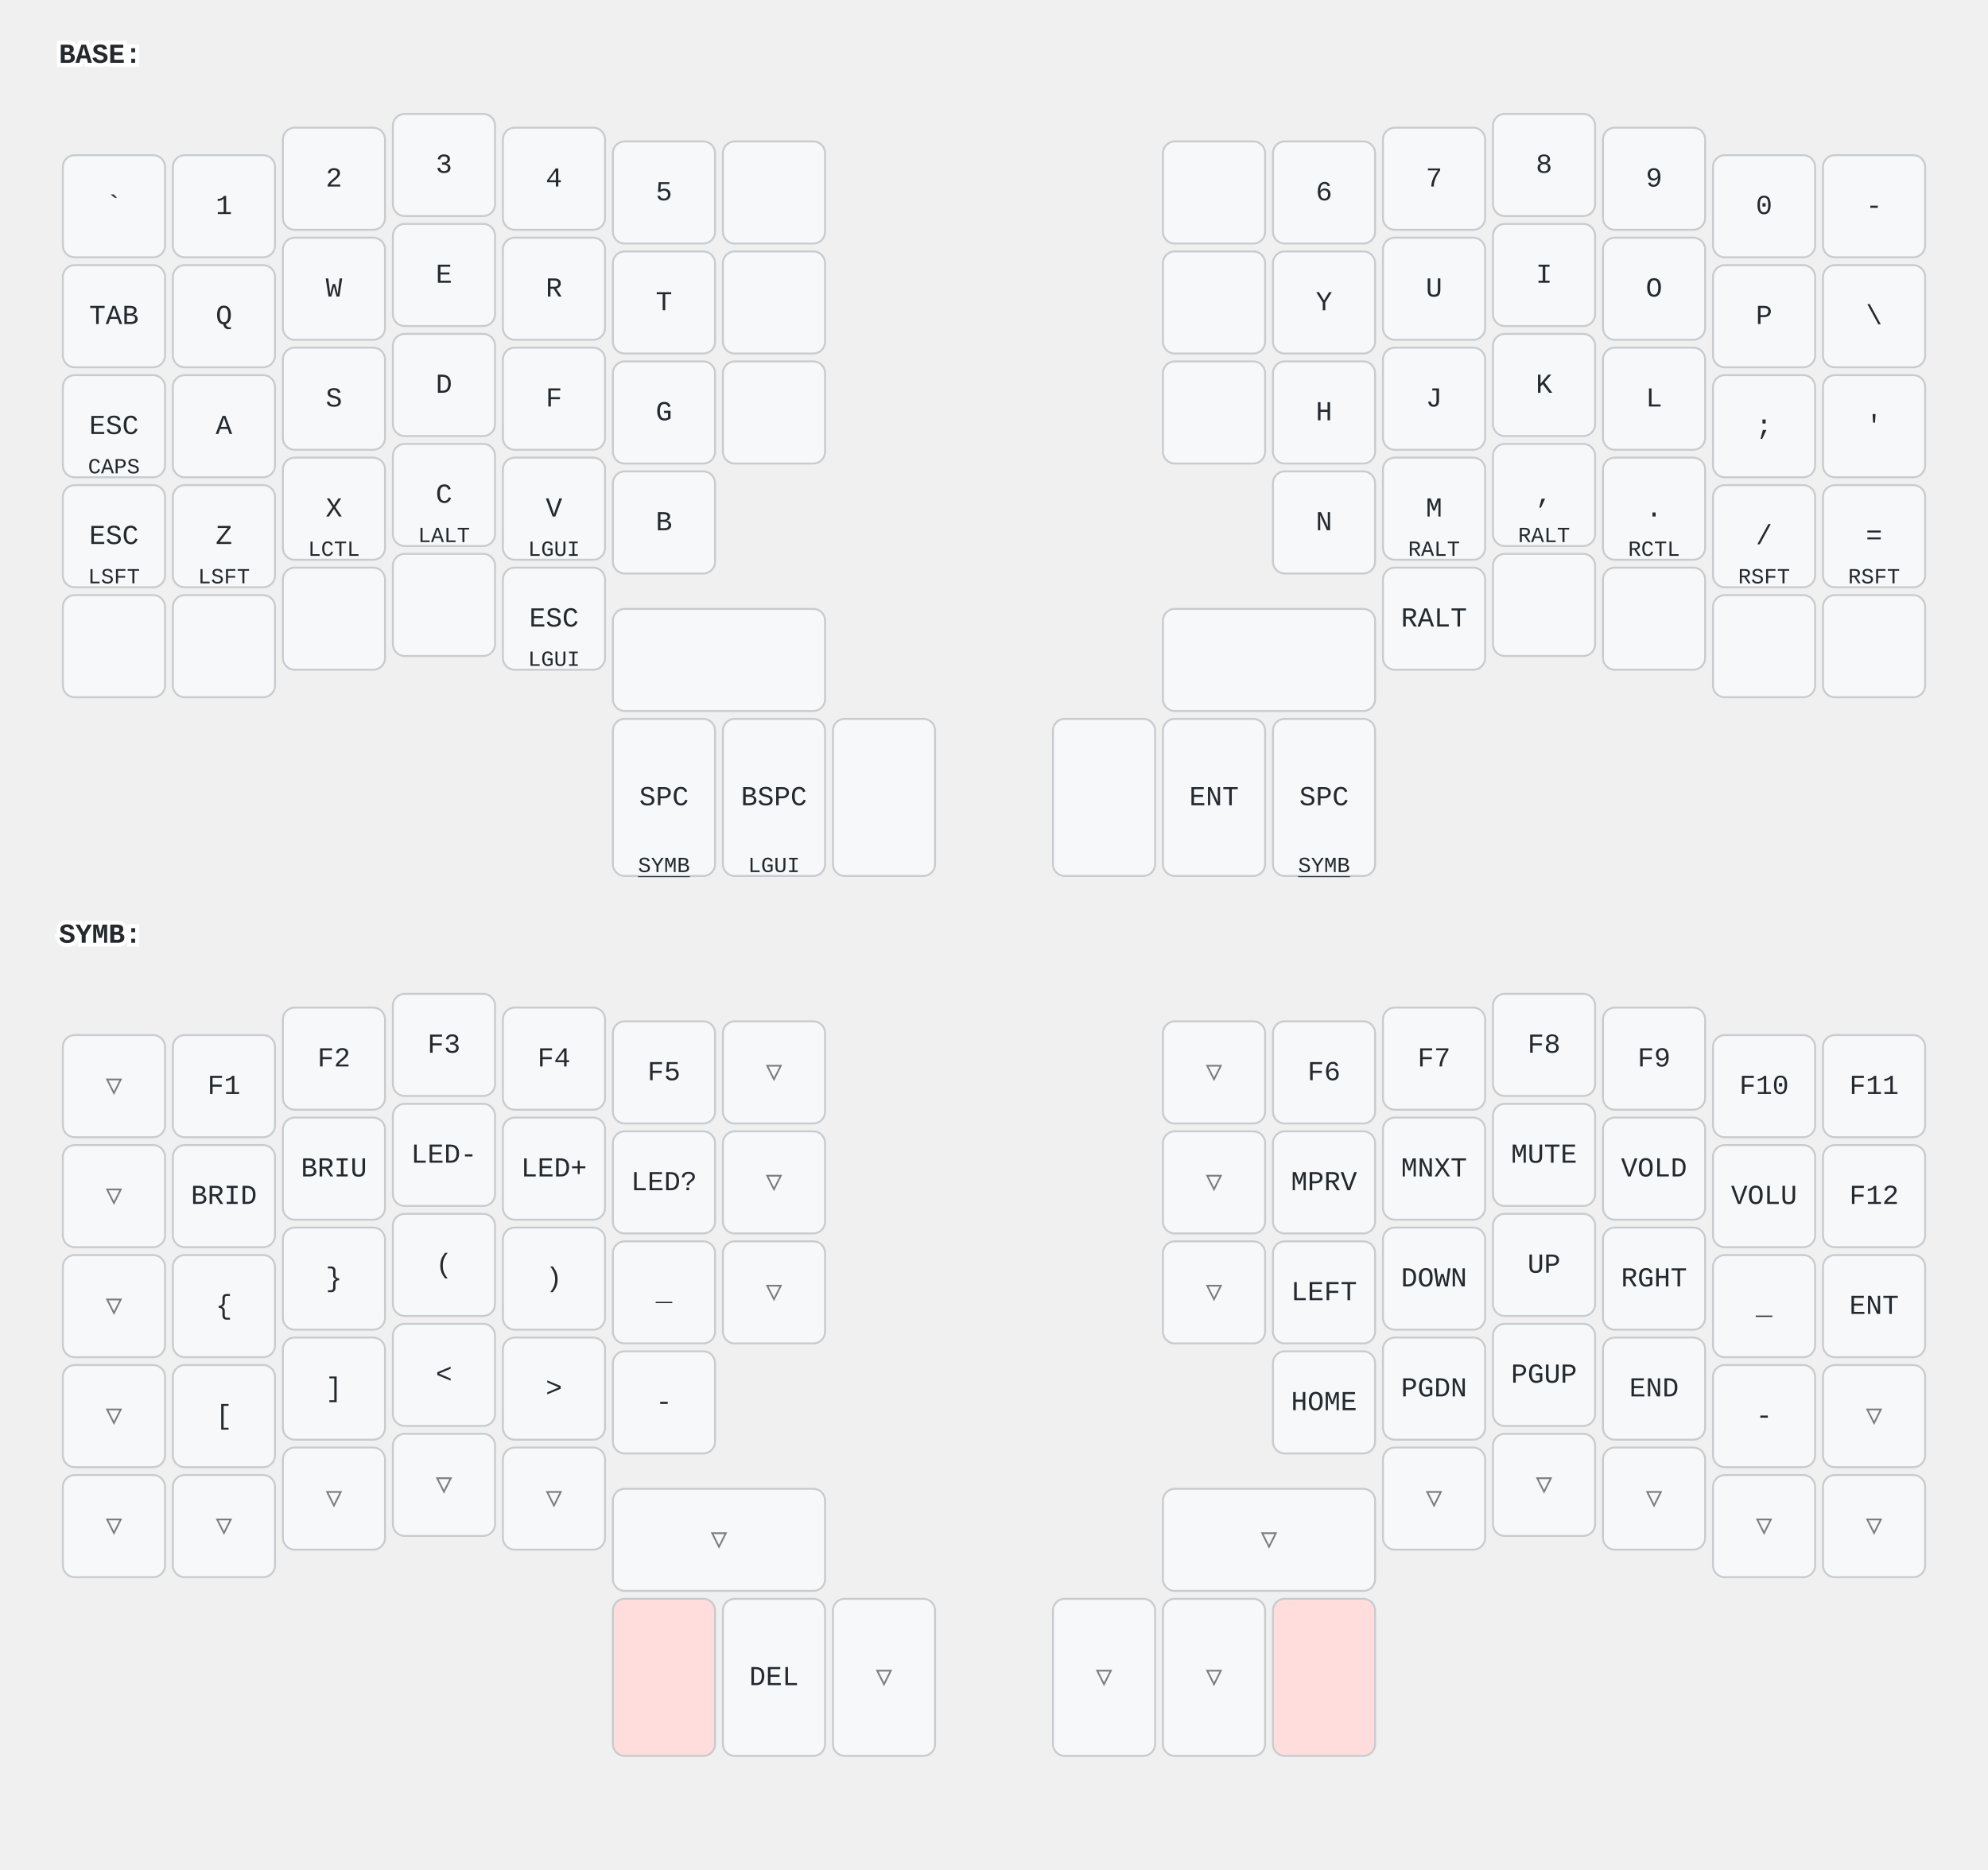
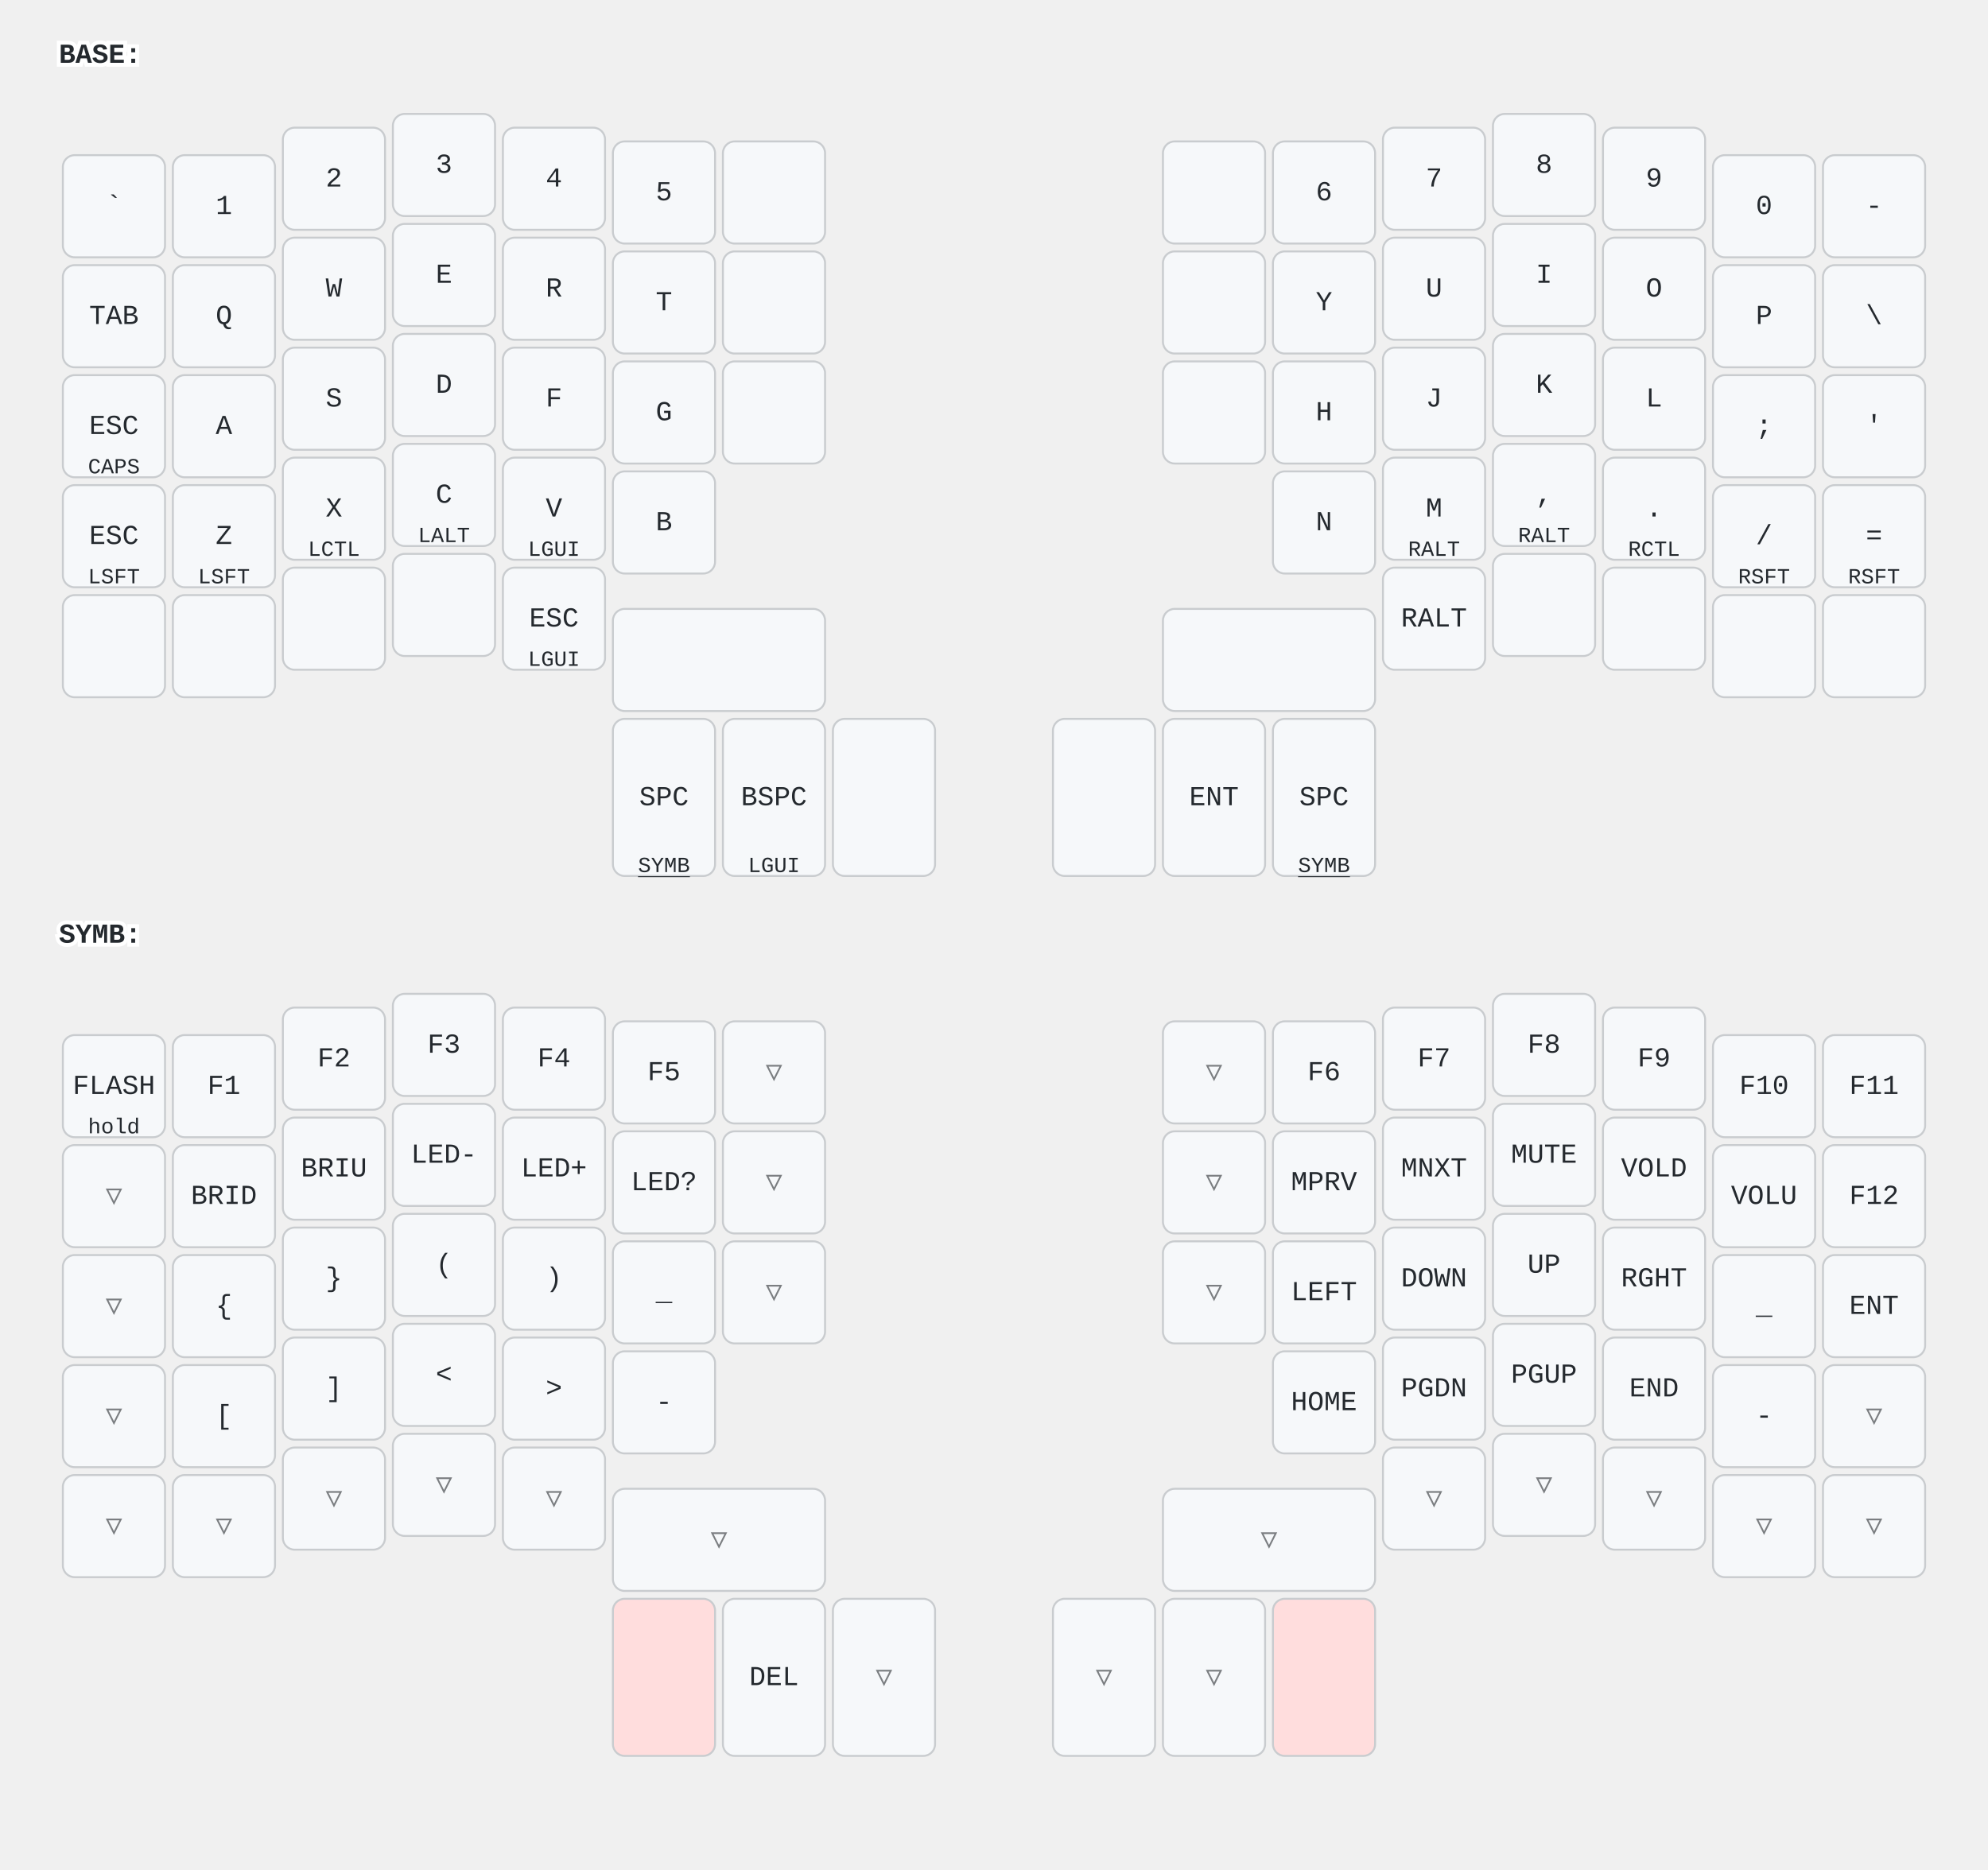
<svg xmlns="http://www.w3.org/2000/svg" width="1012" height="952" viewBox="0 0 1012 952" class="keymap">
  <style>/* inherit to force styles through use tags */
svg path {
    fill: inherit;
}

/* font and background color specifications */
svg.keymap {
    font-family: SFMono-Regular,Consolas,Liberation Mono,Menlo,monospace;
    font-size: 14px;
    font-kerning: normal;
    text-rendering: optimizeLegibility;
    fill: #24292e;
}

/* default key styling */
rect.key {
    fill: #f6f8fa;
}

rect.key, rect.combo {
    stroke: #c9cccf;
    stroke-width: 1;
}

/* default key side styling, only used is draw_key_sides is set */
rect.side {
    filter: brightness(90%);
}

/* color accent for combo boxes */
rect.combo, rect.combo-separate {
    fill: #cdf;
}

/* color accent for held keys */
rect.held, rect.combo.held {
    fill: #fdd;
}

/* color accent for ghost (optional) keys */
rect.ghost, rect.combo.ghost {
    stroke-dasharray: 4, 4;
    stroke-width: 2;
}

text {
    text-anchor: middle;
    dominant-baseline: middle;
}

/* styling for layer labels */
text.label {
    font-weight: bold;
    text-anchor: start;
    stroke: white;
    stroke-width: 4;
    paint-order: stroke;
}

/* styling for optional footer */
text.footer {
    text-anchor: end;
    dominant-baseline: auto;
    stroke: white;
    stroke-width: 4;
    paint-order: stroke;
}

/* styling for combo tap, and key non-tap label text */
text.combo, text.hold, text.shifted, text.left, text.right, text.tl, text.tr, text.bl, text.br {
    font-size: 11px;
}

text.hold, text.bl, text.br {
    text-anchor: middle;
    dominant-baseline: auto;
}

text.shifted, text.tl, text.tr {
    text-anchor: middle;
    dominant-baseline: hanging;
}

text.left, text.tl, text.bl {
    text-anchor: start;
}

text.right, text.tr, text.br {
    text-anchor: end;
}

text.layer-activator {
    text-decoration: underline;
}

/* styling for hold/shifted label text in combo box */
text.combo.hold, text.combo.shifted, text.combo.left, text.combo.right {
    font-size: 8px;
}

/* lighter symbol for transparent keys */
text.trans {
    fill: #7b7e81;
}

/* styling for combo dendrons */
path.combo {
    stroke-width: 1;
    stroke: gray;
    fill: none;
}

/* Start Tabler Icons Cleanup */
/* cannot use height/width with glyphs */
.icon-tabler &gt; path {
    fill: inherit;
    stroke: inherit;
    stroke-width: 2;
}
/* hide tabler's default box */
.icon-tabler &gt; path[stroke="none"][fill="none"] {
    visibility: hidden;
}
/* End Tabler Icons Cleanup */

@media (prefers-color-scheme: dark) {
svg.keymap { fill: #d1d6db; }
rect.key { fill: #3f4750; }
rect.key, rect.combo { stroke: #60666c; }
rect.combo, rect.combo-separate { fill: #1f3d7a; }
rect.held, rect.combo.held { fill: #854747; }
text.label, text.footer { stroke: black; }
text.trans { fill: #7e8184; }
path.combo { stroke: #7f7f7f; }

}</style>
  <g transform="translate(30, 0)" class="layer-BASE">
    <text x="0" y="28" class="label" id="BASE">BASE:</text>
    <g transform="translate(0, 56)">
      <g transform="translate(28, 49)" class="key keypos-0">
        <rect rx="6" ry="6" x="-26" y="-26" width="52" height="52" class="key" />
        <text x="0" y="0" class="key tap">`</text>
      </g>
      <g transform="translate(84, 49)" class="key keypos-1">
        <rect rx="6" ry="6" x="-26" y="-26" width="52" height="52" class="key" />
        <text x="0" y="0" class="key tap">1</text>
      </g>
      <g transform="translate(140, 35)" class="key keypos-2">
        <rect rx="6" ry="6" x="-26" y="-26" width="52" height="52" class="key" />
        <text x="0" y="0" class="key tap">2</text>
      </g>
      <g transform="translate(196, 28)" class="key keypos-3">
        <rect rx="6" ry="6" x="-26" y="-26" width="52" height="52" class="key" />
        <text x="0" y="0" class="key tap">3</text>
      </g>
      <g transform="translate(252, 35)" class="key keypos-4">
        <rect rx="6" ry="6" x="-26" y="-26" width="52" height="52" class="key" />
        <text x="0" y="0" class="key tap">4</text>
      </g>
      <g transform="translate(308, 42)" class="key keypos-5">
        <rect rx="6" ry="6" x="-26" y="-26" width="52" height="52" class="key" />
        <text x="0" y="0" class="key tap">5</text>
      </g>
      <g transform="translate(364, 42)" class="key keypos-6">
        <rect rx="6" ry="6" x="-26" y="-26" width="52" height="52" class="key" />
      </g>
      <g transform="translate(588, 42)" class="key keypos-7">
        <rect rx="6" ry="6" x="-26" y="-26" width="52" height="52" class="key" />
      </g>
      <g transform="translate(644, 42)" class="key keypos-8">
        <rect rx="6" ry="6" x="-26" y="-26" width="52" height="52" class="key" />
        <text x="0" y="0" class="key tap">6</text>
      </g>
      <g transform="translate(700, 35)" class="key keypos-9">
        <rect rx="6" ry="6" x="-26" y="-26" width="52" height="52" class="key" />
        <text x="0" y="0" class="key tap">7</text>
      </g>
      <g transform="translate(756, 28)" class="key keypos-10">
        <rect rx="6" ry="6" x="-26" y="-26" width="52" height="52" class="key" />
        <text x="0" y="0" class="key tap">8</text>
      </g>
      <g transform="translate(812, 35)" class="key keypos-11">
        <rect rx="6" ry="6" x="-26" y="-26" width="52" height="52" class="key" />
        <text x="0" y="0" class="key tap">9</text>
      </g>
      <g transform="translate(868, 49)" class="key keypos-12">
        <rect rx="6" ry="6" x="-26" y="-26" width="52" height="52" class="key" />
        <text x="0" y="0" class="key tap">0</text>
      </g>
      <g transform="translate(924, 49)" class="key keypos-13">
        <rect rx="6" ry="6" x="-26" y="-26" width="52" height="52" class="key" />
        <text x="0" y="0" class="key tap">-</text>
      </g>
      <g transform="translate(28, 105)" class="key keypos-14">
        <rect rx="6" ry="6" x="-26" y="-26" width="52" height="52" class="key" />
        <text x="0" y="0" class="key tap">TAB</text>
      </g>
      <g transform="translate(84, 105)" class="key keypos-15">
        <rect rx="6" ry="6" x="-26" y="-26" width="52" height="52" class="key" />
        <text x="0" y="0" class="key tap">Q</text>
      </g>
      <g transform="translate(140, 91)" class="key keypos-16">
        <rect rx="6" ry="6" x="-26" y="-26" width="52" height="52" class="key" />
        <text x="0" y="0" class="key tap">W</text>
      </g>
      <g transform="translate(196, 84)" class="key keypos-17">
        <rect rx="6" ry="6" x="-26" y="-26" width="52" height="52" class="key" />
        <text x="0" y="0" class="key tap">E</text>
      </g>
      <g transform="translate(252, 91)" class="key keypos-18">
        <rect rx="6" ry="6" x="-26" y="-26" width="52" height="52" class="key" />
        <text x="0" y="0" class="key tap">R</text>
      </g>
      <g transform="translate(308, 98)" class="key keypos-19">
        <rect rx="6" ry="6" x="-26" y="-26" width="52" height="52" class="key" />
        <text x="0" y="0" class="key tap">T</text>
      </g>
      <g transform="translate(364, 98)" class="key keypos-20">
        <rect rx="6" ry="6" x="-26" y="-26" width="52" height="52" class="key" />
      </g>
      <g transform="translate(588, 98)" class="key keypos-21">
        <rect rx="6" ry="6" x="-26" y="-26" width="52" height="52" class="key" />
      </g>
      <g transform="translate(644, 98)" class="key keypos-22">
        <rect rx="6" ry="6" x="-26" y="-26" width="52" height="52" class="key" />
        <text x="0" y="0" class="key tap">Y</text>
      </g>
      <g transform="translate(700, 91)" class="key keypos-23">
        <rect rx="6" ry="6" x="-26" y="-26" width="52" height="52" class="key" />
        <text x="0" y="0" class="key tap">U</text>
      </g>
      <g transform="translate(756, 84)" class="key keypos-24">
        <rect rx="6" ry="6" x="-26" y="-26" width="52" height="52" class="key" />
        <text x="0" y="0" class="key tap">I</text>
      </g>
      <g transform="translate(812, 91)" class="key keypos-25">
        <rect rx="6" ry="6" x="-26" y="-26" width="52" height="52" class="key" />
        <text x="0" y="0" class="key tap">O</text>
      </g>
      <g transform="translate(868, 105)" class="key keypos-26">
        <rect rx="6" ry="6" x="-26" y="-26" width="52" height="52" class="key" />
        <text x="0" y="0" class="key tap">P</text>
      </g>
      <g transform="translate(924, 105)" class="key keypos-27">
        <rect rx="6" ry="6" x="-26" y="-26" width="52" height="52" class="key" />
        <text x="0" y="0" class="key tap">\</text>
      </g>
      <g transform="translate(28, 161)" class="key keypos-28">
        <rect rx="6" ry="6" x="-26" y="-26" width="52" height="52" class="key" />
        <text x="0" y="0" class="key tap">ESC</text>
        <text x="0" y="24" class="key hold">CAPS</text>
      </g>
      <g transform="translate(84, 161)" class="key keypos-29">
        <rect rx="6" ry="6" x="-26" y="-26" width="52" height="52" class="key" />
        <text x="0" y="0" class="key tap">A</text>
      </g>
      <g transform="translate(140, 147)" class="key keypos-30">
        <rect rx="6" ry="6" x="-26" y="-26" width="52" height="52" class="key" />
        <text x="0" y="0" class="key tap">S</text>
      </g>
      <g transform="translate(196, 140)" class="key keypos-31">
        <rect rx="6" ry="6" x="-26" y="-26" width="52" height="52" class="key" />
        <text x="0" y="0" class="key tap">D</text>
      </g>
      <g transform="translate(252, 147)" class="key keypos-32">
        <rect rx="6" ry="6" x="-26" y="-26" width="52" height="52" class="key" />
        <text x="0" y="0" class="key tap">F</text>
      </g>
      <g transform="translate(308, 154)" class="key keypos-33">
        <rect rx="6" ry="6" x="-26" y="-26" width="52" height="52" class="key" />
        <text x="0" y="0" class="key tap">G</text>
      </g>
      <g transform="translate(364, 154)" class="key keypos-34">
        <rect rx="6" ry="6" x="-26" y="-26" width="52" height="52" class="key" />
      </g>
      <g transform="translate(588, 154)" class="key keypos-35">
        <rect rx="6" ry="6" x="-26" y="-26" width="52" height="52" class="key" />
      </g>
      <g transform="translate(644, 154)" class="key keypos-36">
        <rect rx="6" ry="6" x="-26" y="-26" width="52" height="52" class="key" />
        <text x="0" y="0" class="key tap">H</text>
      </g>
      <g transform="translate(700, 147)" class="key keypos-37">
        <rect rx="6" ry="6" x="-26" y="-26" width="52" height="52" class="key" />
        <text x="0" y="0" class="key tap">J</text>
      </g>
      <g transform="translate(756, 140)" class="key keypos-38">
        <rect rx="6" ry="6" x="-26" y="-26" width="52" height="52" class="key" />
        <text x="0" y="0" class="key tap">K</text>
      </g>
      <g transform="translate(812, 147)" class="key keypos-39">
        <rect rx="6" ry="6" x="-26" y="-26" width="52" height="52" class="key" />
        <text x="0" y="0" class="key tap">L</text>
      </g>
      <g transform="translate(868, 161)" class="key keypos-40">
        <rect rx="6" ry="6" x="-26" y="-26" width="52" height="52" class="key" />
        <text x="0" y="0" class="key tap">;</text>
      </g>
      <g transform="translate(924, 161)" class="key keypos-41">
        <rect rx="6" ry="6" x="-26" y="-26" width="52" height="52" class="key" />
        <text x="0" y="0" class="key tap">'</text>
      </g>
      <g transform="translate(28, 217)" class="key keypos-42">
        <rect rx="6" ry="6" x="-26" y="-26" width="52" height="52" class="key" />
        <text x="0" y="0" class="key tap">ESC</text>
        <text x="0" y="24" class="key hold">LSFT</text>
      </g>
      <g transform="translate(84, 217)" class="key keypos-43">
        <rect rx="6" ry="6" x="-26" y="-26" width="52" height="52" class="key" />
        <text x="0" y="0" class="key tap">Z</text>
        <text x="0" y="24" class="key hold">LSFT</text>
      </g>
      <g transform="translate(140, 203)" class="key keypos-44">
        <rect rx="6" ry="6" x="-26" y="-26" width="52" height="52" class="key" />
        <text x="0" y="0" class="key tap">X</text>
        <text x="0" y="24" class="key hold">LCTL</text>
      </g>
      <g transform="translate(196, 196)" class="key keypos-45">
        <rect rx="6" ry="6" x="-26" y="-26" width="52" height="52" class="key" />
        <text x="0" y="0" class="key tap">C</text>
        <text x="0" y="24" class="key hold">LALT</text>
      </g>
      <g transform="translate(252, 203)" class="key keypos-46">
        <rect rx="6" ry="6" x="-26" y="-26" width="52" height="52" class="key" />
        <text x="0" y="0" class="key tap">V</text>
        <text x="0" y="24" class="key hold">LGUI</text>
      </g>
      <g transform="translate(308, 210)" class="key keypos-47">
        <rect rx="6" ry="6" x="-26" y="-26" width="52" height="52" class="key" />
        <text x="0" y="0" class="key tap">B</text>
      </g>
      <g transform="translate(644, 210)" class="key keypos-48">
        <rect rx="6" ry="6" x="-26" y="-26" width="52" height="52" class="key" />
        <text x="0" y="0" class="key tap">N</text>
      </g>
      <g transform="translate(700, 203)" class="key keypos-49">
        <rect rx="6" ry="6" x="-26" y="-26" width="52" height="52" class="key" />
        <text x="0" y="0" class="key tap">M</text>
        <text x="0" y="24" class="key hold">RALT</text>
      </g>
      <g transform="translate(756, 196)" class="key keypos-50">
        <rect rx="6" ry="6" x="-26" y="-26" width="52" height="52" class="key" />
        <text x="0" y="0" class="key tap">,</text>
        <text x="0" y="24" class="key hold">RALT</text>
      </g>
      <g transform="translate(812, 203)" class="key keypos-51">
        <rect rx="6" ry="6" x="-26" y="-26" width="52" height="52" class="key" />
        <text x="0" y="0" class="key tap">.</text>
        <text x="0" y="24" class="key hold">RCTL</text>
      </g>
      <g transform="translate(868, 217)" class="key keypos-52">
        <rect rx="6" ry="6" x="-26" y="-26" width="52" height="52" class="key" />
        <text x="0" y="0" class="key tap">/</text>
        <text x="0" y="24" class="key hold">RSFT</text>
      </g>
      <g transform="translate(924, 217)" class="key keypos-53">
        <rect rx="6" ry="6" x="-26" y="-26" width="52" height="52" class="key" />
        <text x="0" y="0" class="key tap">=</text>
        <text x="0" y="24" class="key hold">RSFT</text>
      </g>
      <g transform="translate(28, 273)" class="key keypos-54">
        <rect rx="6" ry="6" x="-26" y="-26" width="52" height="52" class="key" />
      </g>
      <g transform="translate(84, 273)" class="key keypos-55">
        <rect rx="6" ry="6" x="-26" y="-26" width="52" height="52" class="key" />
      </g>
      <g transform="translate(140, 259)" class="key keypos-56">
        <rect rx="6" ry="6" x="-26" y="-26" width="52" height="52" class="key" />
      </g>
      <g transform="translate(196, 252)" class="key keypos-57">
        <rect rx="6" ry="6" x="-26" y="-26" width="52" height="52" class="key" />
      </g>
      <g transform="translate(252, 259)" class="key keypos-58">
        <rect rx="6" ry="6" x="-26" y="-26" width="52" height="52" class="key" />
        <text x="0" y="0" class="key tap">ESC</text>
        <text x="0" y="24" class="key hold">LGUI</text>
      </g>
      <g transform="translate(336, 280)" class="key keypos-59">
        <rect rx="6" ry="6" x="-54" y="-26" width="108" height="52" class="key" />
      </g>
      <g transform="translate(616, 280)" class="key keypos-60">
        <rect rx="6" ry="6" x="-54" y="-26" width="108" height="52" class="key" />
      </g>
      <g transform="translate(700, 259)" class="key keypos-61">
        <rect rx="6" ry="6" x="-26" y="-26" width="52" height="52" class="key" />
        <text x="0" y="0" class="key tap">RALT</text>
      </g>
      <g transform="translate(756, 252)" class="key keypos-62">
        <rect rx="6" ry="6" x="-26" y="-26" width="52" height="52" class="key" />
      </g>
      <g transform="translate(812, 259)" class="key keypos-63">
        <rect rx="6" ry="6" x="-26" y="-26" width="52" height="52" class="key" />
      </g>
      <g transform="translate(868, 273)" class="key keypos-64">
        <rect rx="6" ry="6" x="-26" y="-26" width="52" height="52" class="key" />
      </g>
      <g transform="translate(924, 273)" class="key keypos-65">
        <rect rx="6" ry="6" x="-26" y="-26" width="52" height="52" class="key" />
      </g>
      <g transform="translate(308, 350)" class="key keypos-66">
        <rect rx="6" ry="6" x="-26" y="-40" width="52" height="80" class="key" />
        <text x="0" y="0" class="key tap">SPC</text>
        <a href="#SYMB">
          <text x="0" y="38" class="key hold layer-activator">SYMB</text>
        </a>
      </g>
      <g transform="translate(364, 350)" class="key keypos-67">
        <rect rx="6" ry="6" x="-26" y="-40" width="52" height="80" class="key" />
        <text x="0" y="0" class="key tap">BSPC</text>
        <text x="0" y="38" class="key hold">LGUI</text>
      </g>
      <g transform="translate(420, 350)" class="key keypos-68">
        <rect rx="6" ry="6" x="-26" y="-40" width="52" height="80" class="key" />
      </g>
      <g transform="translate(532, 350)" class="key keypos-69">
        <rect rx="6" ry="6" x="-26" y="-40" width="52" height="80" class="key" />
      </g>
      <g transform="translate(588, 350)" class="key keypos-70">
        <rect rx="6" ry="6" x="-26" y="-40" width="52" height="80" class="key" />
        <text x="0" y="0" class="key tap">ENT</text>
      </g>
      <g transform="translate(644, 350)" class="key keypos-71">
        <rect rx="6" ry="6" x="-26" y="-40" width="52" height="80" class="key" />
        <text x="0" y="0" class="key tap">SPC</text>
        <a href="#SYMB">
          <text x="0" y="38" class="key hold layer-activator">SYMB</text>
        </a>
      </g>
    </g>
  </g>
  <g transform="translate(30, 448)" class="layer-SYMB">
    <text x="0" y="28" class="label" id="SYMB">SYMB:</text>
    <g transform="translate(0, 56)">
-       <g transform="translate(28, 49)" class="key trans keypos-0">
-         <rect rx="6" ry="6" x="-26" y="-26" width="52" height="52" class="key trans" />
-         <text x="0" y="0" class="key trans tap">▽</text>
+       <g transform="translate(28, 49)" class="key keypos-0">
+         <rect rx="6" ry="6" x="-26" y="-26" width="52" height="52" class="key" />
+         <text x="0" y="0" class="key tap">FLASH</text>
+         <text x="0" y="24" class="key hold">hold</text>
      </g>
      <g transform="translate(84, 49)" class="key keypos-1">
        <rect rx="6" ry="6" x="-26" y="-26" width="52" height="52" class="key" />
        <text x="0" y="0" class="key tap">F1</text>
      </g>
      <g transform="translate(140, 35)" class="key keypos-2">
        <rect rx="6" ry="6" x="-26" y="-26" width="52" height="52" class="key" />
        <text x="0" y="0" class="key tap">F2</text>
      </g>
      <g transform="translate(196, 28)" class="key keypos-3">
        <rect rx="6" ry="6" x="-26" y="-26" width="52" height="52" class="key" />
        <text x="0" y="0" class="key tap">F3</text>
      </g>
      <g transform="translate(252, 35)" class="key keypos-4">
        <rect rx="6" ry="6" x="-26" y="-26" width="52" height="52" class="key" />
        <text x="0" y="0" class="key tap">F4</text>
      </g>
      <g transform="translate(308, 42)" class="key keypos-5">
        <rect rx="6" ry="6" x="-26" y="-26" width="52" height="52" class="key" />
        <text x="0" y="0" class="key tap">F5</text>
      </g>
      <g transform="translate(364, 42)" class="key trans keypos-6">
        <rect rx="6" ry="6" x="-26" y="-26" width="52" height="52" class="key trans" />
        <text x="0" y="0" class="key trans tap">▽</text>
      </g>
      <g transform="translate(588, 42)" class="key trans keypos-7">
        <rect rx="6" ry="6" x="-26" y="-26" width="52" height="52" class="key trans" />
        <text x="0" y="0" class="key trans tap">▽</text>
      </g>
      <g transform="translate(644, 42)" class="key keypos-8">
        <rect rx="6" ry="6" x="-26" y="-26" width="52" height="52" class="key" />
        <text x="0" y="0" class="key tap">F6</text>
      </g>
      <g transform="translate(700, 35)" class="key keypos-9">
        <rect rx="6" ry="6" x="-26" y="-26" width="52" height="52" class="key" />
        <text x="0" y="0" class="key tap">F7</text>
      </g>
      <g transform="translate(756, 28)" class="key keypos-10">
        <rect rx="6" ry="6" x="-26" y="-26" width="52" height="52" class="key" />
        <text x="0" y="0" class="key tap">F8</text>
      </g>
      <g transform="translate(812, 35)" class="key keypos-11">
        <rect rx="6" ry="6" x="-26" y="-26" width="52" height="52" class="key" />
        <text x="0" y="0" class="key tap">F9</text>
      </g>
      <g transform="translate(868, 49)" class="key keypos-12">
        <rect rx="6" ry="6" x="-26" y="-26" width="52" height="52" class="key" />
        <text x="0" y="0" class="key tap">F10</text>
      </g>
      <g transform="translate(924, 49)" class="key keypos-13">
        <rect rx="6" ry="6" x="-26" y="-26" width="52" height="52" class="key" />
        <text x="0" y="0" class="key tap">F11</text>
      </g>
      <g transform="translate(28, 105)" class="key trans keypos-14">
        <rect rx="6" ry="6" x="-26" y="-26" width="52" height="52" class="key trans" />
        <text x="0" y="0" class="key trans tap">▽</text>
      </g>
      <g transform="translate(84, 105)" class="key keypos-15">
        <rect rx="6" ry="6" x="-26" y="-26" width="52" height="52" class="key" />
        <text x="0" y="0" class="key tap">BRID</text>
      </g>
      <g transform="translate(140, 91)" class="key keypos-16">
        <rect rx="6" ry="6" x="-26" y="-26" width="52" height="52" class="key" />
        <text x="0" y="0" class="key tap">BRIU</text>
      </g>
      <g transform="translate(196, 84)" class="key keypos-17">
        <rect rx="6" ry="6" x="-26" y="-26" width="52" height="52" class="key" />
        <text x="0" y="0" class="key tap">LED-</text>
      </g>
      <g transform="translate(252, 91)" class="key keypos-18">
        <rect rx="6" ry="6" x="-26" y="-26" width="52" height="52" class="key" />
        <text x="0" y="0" class="key tap">LED+</text>
      </g>
      <g transform="translate(308, 98)" class="key keypos-19">
        <rect rx="6" ry="6" x="-26" y="-26" width="52" height="52" class="key" />
        <text x="0" y="0" class="key tap">LED?</text>
      </g>
      <g transform="translate(364, 98)" class="key trans keypos-20">
        <rect rx="6" ry="6" x="-26" y="-26" width="52" height="52" class="key trans" />
        <text x="0" y="0" class="key trans tap">▽</text>
      </g>
      <g transform="translate(588, 98)" class="key trans keypos-21">
        <rect rx="6" ry="6" x="-26" y="-26" width="52" height="52" class="key trans" />
        <text x="0" y="0" class="key trans tap">▽</text>
      </g>
      <g transform="translate(644, 98)" class="key keypos-22">
        <rect rx="6" ry="6" x="-26" y="-26" width="52" height="52" class="key" />
        <text x="0" y="0" class="key tap">MPRV</text>
      </g>
      <g transform="translate(700, 91)" class="key keypos-23">
        <rect rx="6" ry="6" x="-26" y="-26" width="52" height="52" class="key" />
        <text x="0" y="0" class="key tap">MNXT</text>
      </g>
      <g transform="translate(756, 84)" class="key keypos-24">
        <rect rx="6" ry="6" x="-26" y="-26" width="52" height="52" class="key" />
        <text x="0" y="0" class="key tap">MUTE</text>
      </g>
      <g transform="translate(812, 91)" class="key keypos-25">
        <rect rx="6" ry="6" x="-26" y="-26" width="52" height="52" class="key" />
        <text x="0" y="0" class="key tap">VOLD</text>
      </g>
      <g transform="translate(868, 105)" class="key keypos-26">
        <rect rx="6" ry="6" x="-26" y="-26" width="52" height="52" class="key" />
        <text x="0" y="0" class="key tap">VOLU</text>
      </g>
      <g transform="translate(924, 105)" class="key keypos-27">
        <rect rx="6" ry="6" x="-26" y="-26" width="52" height="52" class="key" />
        <text x="0" y="0" class="key tap">F12</text>
      </g>
      <g transform="translate(28, 161)" class="key trans keypos-28">
        <rect rx="6" ry="6" x="-26" y="-26" width="52" height="52" class="key trans" />
        <text x="0" y="0" class="key trans tap">▽</text>
      </g>
      <g transform="translate(84, 161)" class="key keypos-29">
        <rect rx="6" ry="6" x="-26" y="-26" width="52" height="52" class="key" />
        <text x="0" y="0" class="key tap">{</text>
      </g>
      <g transform="translate(140, 147)" class="key keypos-30">
        <rect rx="6" ry="6" x="-26" y="-26" width="52" height="52" class="key" />
        <text x="0" y="0" class="key tap">}</text>
      </g>
      <g transform="translate(196, 140)" class="key keypos-31">
        <rect rx="6" ry="6" x="-26" y="-26" width="52" height="52" class="key" />
        <text x="0" y="0" class="key tap">(</text>
      </g>
      <g transform="translate(252, 147)" class="key keypos-32">
        <rect rx="6" ry="6" x="-26" y="-26" width="52" height="52" class="key" />
        <text x="0" y="0" class="key tap">)</text>
      </g>
      <g transform="translate(308, 154)" class="key keypos-33">
        <rect rx="6" ry="6" x="-26" y="-26" width="52" height="52" class="key" />
        <text x="0" y="0" class="key tap">_</text>
      </g>
      <g transform="translate(364, 154)" class="key trans keypos-34">
        <rect rx="6" ry="6" x="-26" y="-26" width="52" height="52" class="key trans" />
        <text x="0" y="0" class="key trans tap">▽</text>
      </g>
      <g transform="translate(588, 154)" class="key trans keypos-35">
        <rect rx="6" ry="6" x="-26" y="-26" width="52" height="52" class="key trans" />
        <text x="0" y="0" class="key trans tap">▽</text>
      </g>
      <g transform="translate(644, 154)" class="key keypos-36">
        <rect rx="6" ry="6" x="-26" y="-26" width="52" height="52" class="key" />
        <text x="0" y="0" class="key tap">LEFT</text>
      </g>
      <g transform="translate(700, 147)" class="key keypos-37">
        <rect rx="6" ry="6" x="-26" y="-26" width="52" height="52" class="key" />
        <text x="0" y="0" class="key tap">DOWN</text>
      </g>
      <g transform="translate(756, 140)" class="key keypos-38">
        <rect rx="6" ry="6" x="-26" y="-26" width="52" height="52" class="key" />
        <text x="0" y="0" class="key tap">UP</text>
      </g>
      <g transform="translate(812, 147)" class="key keypos-39">
        <rect rx="6" ry="6" x="-26" y="-26" width="52" height="52" class="key" />
        <text x="0" y="0" class="key tap">RGHT</text>
      </g>
      <g transform="translate(868, 161)" class="key keypos-40">
        <rect rx="6" ry="6" x="-26" y="-26" width="52" height="52" class="key" />
        <text x="0" y="0" class="key tap">_</text>
      </g>
      <g transform="translate(924, 161)" class="key keypos-41">
        <rect rx="6" ry="6" x="-26" y="-26" width="52" height="52" class="key" />
        <text x="0" y="0" class="key tap">ENT</text>
      </g>
      <g transform="translate(28, 217)" class="key trans keypos-42">
        <rect rx="6" ry="6" x="-26" y="-26" width="52" height="52" class="key trans" />
        <text x="0" y="0" class="key trans tap">▽</text>
      </g>
      <g transform="translate(84, 217)" class="key keypos-43">
        <rect rx="6" ry="6" x="-26" y="-26" width="52" height="52" class="key" />
        <text x="0" y="0" class="key tap">[</text>
      </g>
      <g transform="translate(140, 203)" class="key keypos-44">
        <rect rx="6" ry="6" x="-26" y="-26" width="52" height="52" class="key" />
        <text x="0" y="0" class="key tap">]</text>
      </g>
      <g transform="translate(196, 196)" class="key keypos-45">
        <rect rx="6" ry="6" x="-26" y="-26" width="52" height="52" class="key" />
        <text x="0" y="0" class="key tap">&lt;</text>
      </g>
      <g transform="translate(252, 203)" class="key keypos-46">
        <rect rx="6" ry="6" x="-26" y="-26" width="52" height="52" class="key" />
        <text x="0" y="0" class="key tap">&gt;</text>
      </g>
      <g transform="translate(308, 210)" class="key keypos-47">
        <rect rx="6" ry="6" x="-26" y="-26" width="52" height="52" class="key" />
        <text x="0" y="0" class="key tap">-</text>
      </g>
      <g transform="translate(644, 210)" class="key keypos-48">
        <rect rx="6" ry="6" x="-26" y="-26" width="52" height="52" class="key" />
        <text x="0" y="0" class="key tap">HOME</text>
      </g>
      <g transform="translate(700, 203)" class="key keypos-49">
        <rect rx="6" ry="6" x="-26" y="-26" width="52" height="52" class="key" />
        <text x="0" y="0" class="key tap">PGDN</text>
      </g>
      <g transform="translate(756, 196)" class="key keypos-50">
        <rect rx="6" ry="6" x="-26" y="-26" width="52" height="52" class="key" />
        <text x="0" y="0" class="key tap">PGUP</text>
      </g>
      <g transform="translate(812, 203)" class="key keypos-51">
        <rect rx="6" ry="6" x="-26" y="-26" width="52" height="52" class="key" />
        <text x="0" y="0" class="key tap">END</text>
      </g>
      <g transform="translate(868, 217)" class="key keypos-52">
        <rect rx="6" ry="6" x="-26" y="-26" width="52" height="52" class="key" />
        <text x="0" y="0" class="key tap">-</text>
      </g>
      <g transform="translate(924, 217)" class="key trans keypos-53">
        <rect rx="6" ry="6" x="-26" y="-26" width="52" height="52" class="key trans" />
        <text x="0" y="0" class="key trans tap">▽</text>
      </g>
      <g transform="translate(28, 273)" class="key trans keypos-54">
        <rect rx="6" ry="6" x="-26" y="-26" width="52" height="52" class="key trans" />
        <text x="0" y="0" class="key trans tap">▽</text>
      </g>
      <g transform="translate(84, 273)" class="key trans keypos-55">
        <rect rx="6" ry="6" x="-26" y="-26" width="52" height="52" class="key trans" />
        <text x="0" y="0" class="key trans tap">▽</text>
      </g>
      <g transform="translate(140, 259)" class="key trans keypos-56">
        <rect rx="6" ry="6" x="-26" y="-26" width="52" height="52" class="key trans" />
        <text x="0" y="0" class="key trans tap">▽</text>
      </g>
      <g transform="translate(196, 252)" class="key trans keypos-57">
        <rect rx="6" ry="6" x="-26" y="-26" width="52" height="52" class="key trans" />
        <text x="0" y="0" class="key trans tap">▽</text>
      </g>
      <g transform="translate(252, 259)" class="key trans keypos-58">
        <rect rx="6" ry="6" x="-26" y="-26" width="52" height="52" class="key trans" />
        <text x="0" y="0" class="key trans tap">▽</text>
      </g>
      <g transform="translate(336, 280)" class="key trans keypos-59">
        <rect rx="6" ry="6" x="-54" y="-26" width="108" height="52" class="key trans" />
        <text x="0" y="0" class="key trans tap">▽</text>
      </g>
      <g transform="translate(616, 280)" class="key trans keypos-60">
        <rect rx="6" ry="6" x="-54" y="-26" width="108" height="52" class="key trans" />
        <text x="0" y="0" class="key trans tap">▽</text>
      </g>
      <g transform="translate(700, 259)" class="key trans keypos-61">
        <rect rx="6" ry="6" x="-26" y="-26" width="52" height="52" class="key trans" />
        <text x="0" y="0" class="key trans tap">▽</text>
      </g>
      <g transform="translate(756, 252)" class="key trans keypos-62">
        <rect rx="6" ry="6" x="-26" y="-26" width="52" height="52" class="key trans" />
        <text x="0" y="0" class="key trans tap">▽</text>
      </g>
      <g transform="translate(812, 259)" class="key trans keypos-63">
        <rect rx="6" ry="6" x="-26" y="-26" width="52" height="52" class="key trans" />
        <text x="0" y="0" class="key trans tap">▽</text>
      </g>
      <g transform="translate(868, 273)" class="key trans keypos-64">
        <rect rx="6" ry="6" x="-26" y="-26" width="52" height="52" class="key trans" />
        <text x="0" y="0" class="key trans tap">▽</text>
      </g>
      <g transform="translate(924, 273)" class="key trans keypos-65">
        <rect rx="6" ry="6" x="-26" y="-26" width="52" height="52" class="key trans" />
        <text x="0" y="0" class="key trans tap">▽</text>
      </g>
      <g transform="translate(308, 350)" class="key held keypos-66">
        <rect rx="6" ry="6" x="-26" y="-40" width="52" height="80" class="key held" />
      </g>
      <g transform="translate(364, 350)" class="key keypos-67">
        <rect rx="6" ry="6" x="-26" y="-40" width="52" height="80" class="key" />
        <text x="0" y="0" class="key tap">DEL</text>
      </g>
      <g transform="translate(420, 350)" class="key trans keypos-68">
        <rect rx="6" ry="6" x="-26" y="-40" width="52" height="80" class="key trans" />
        <text x="0" y="0" class="key trans tap">▽</text>
      </g>
      <g transform="translate(532, 350)" class="key trans keypos-69">
        <rect rx="6" ry="6" x="-26" y="-40" width="52" height="80" class="key trans" />
        <text x="0" y="0" class="key trans tap">▽</text>
      </g>
      <g transform="translate(588, 350)" class="key trans keypos-70">
        <rect rx="6" ry="6" x="-26" y="-40" width="52" height="80" class="key trans" />
        <text x="0" y="0" class="key trans tap">▽</text>
      </g>
      <g transform="translate(644, 350)" class="key held alternate keypos-71">
        <rect rx="6" ry="6" x="-26" y="-40" width="52" height="80" class="key held alternate" />
      </g>
    </g>
  </g>
</svg>
